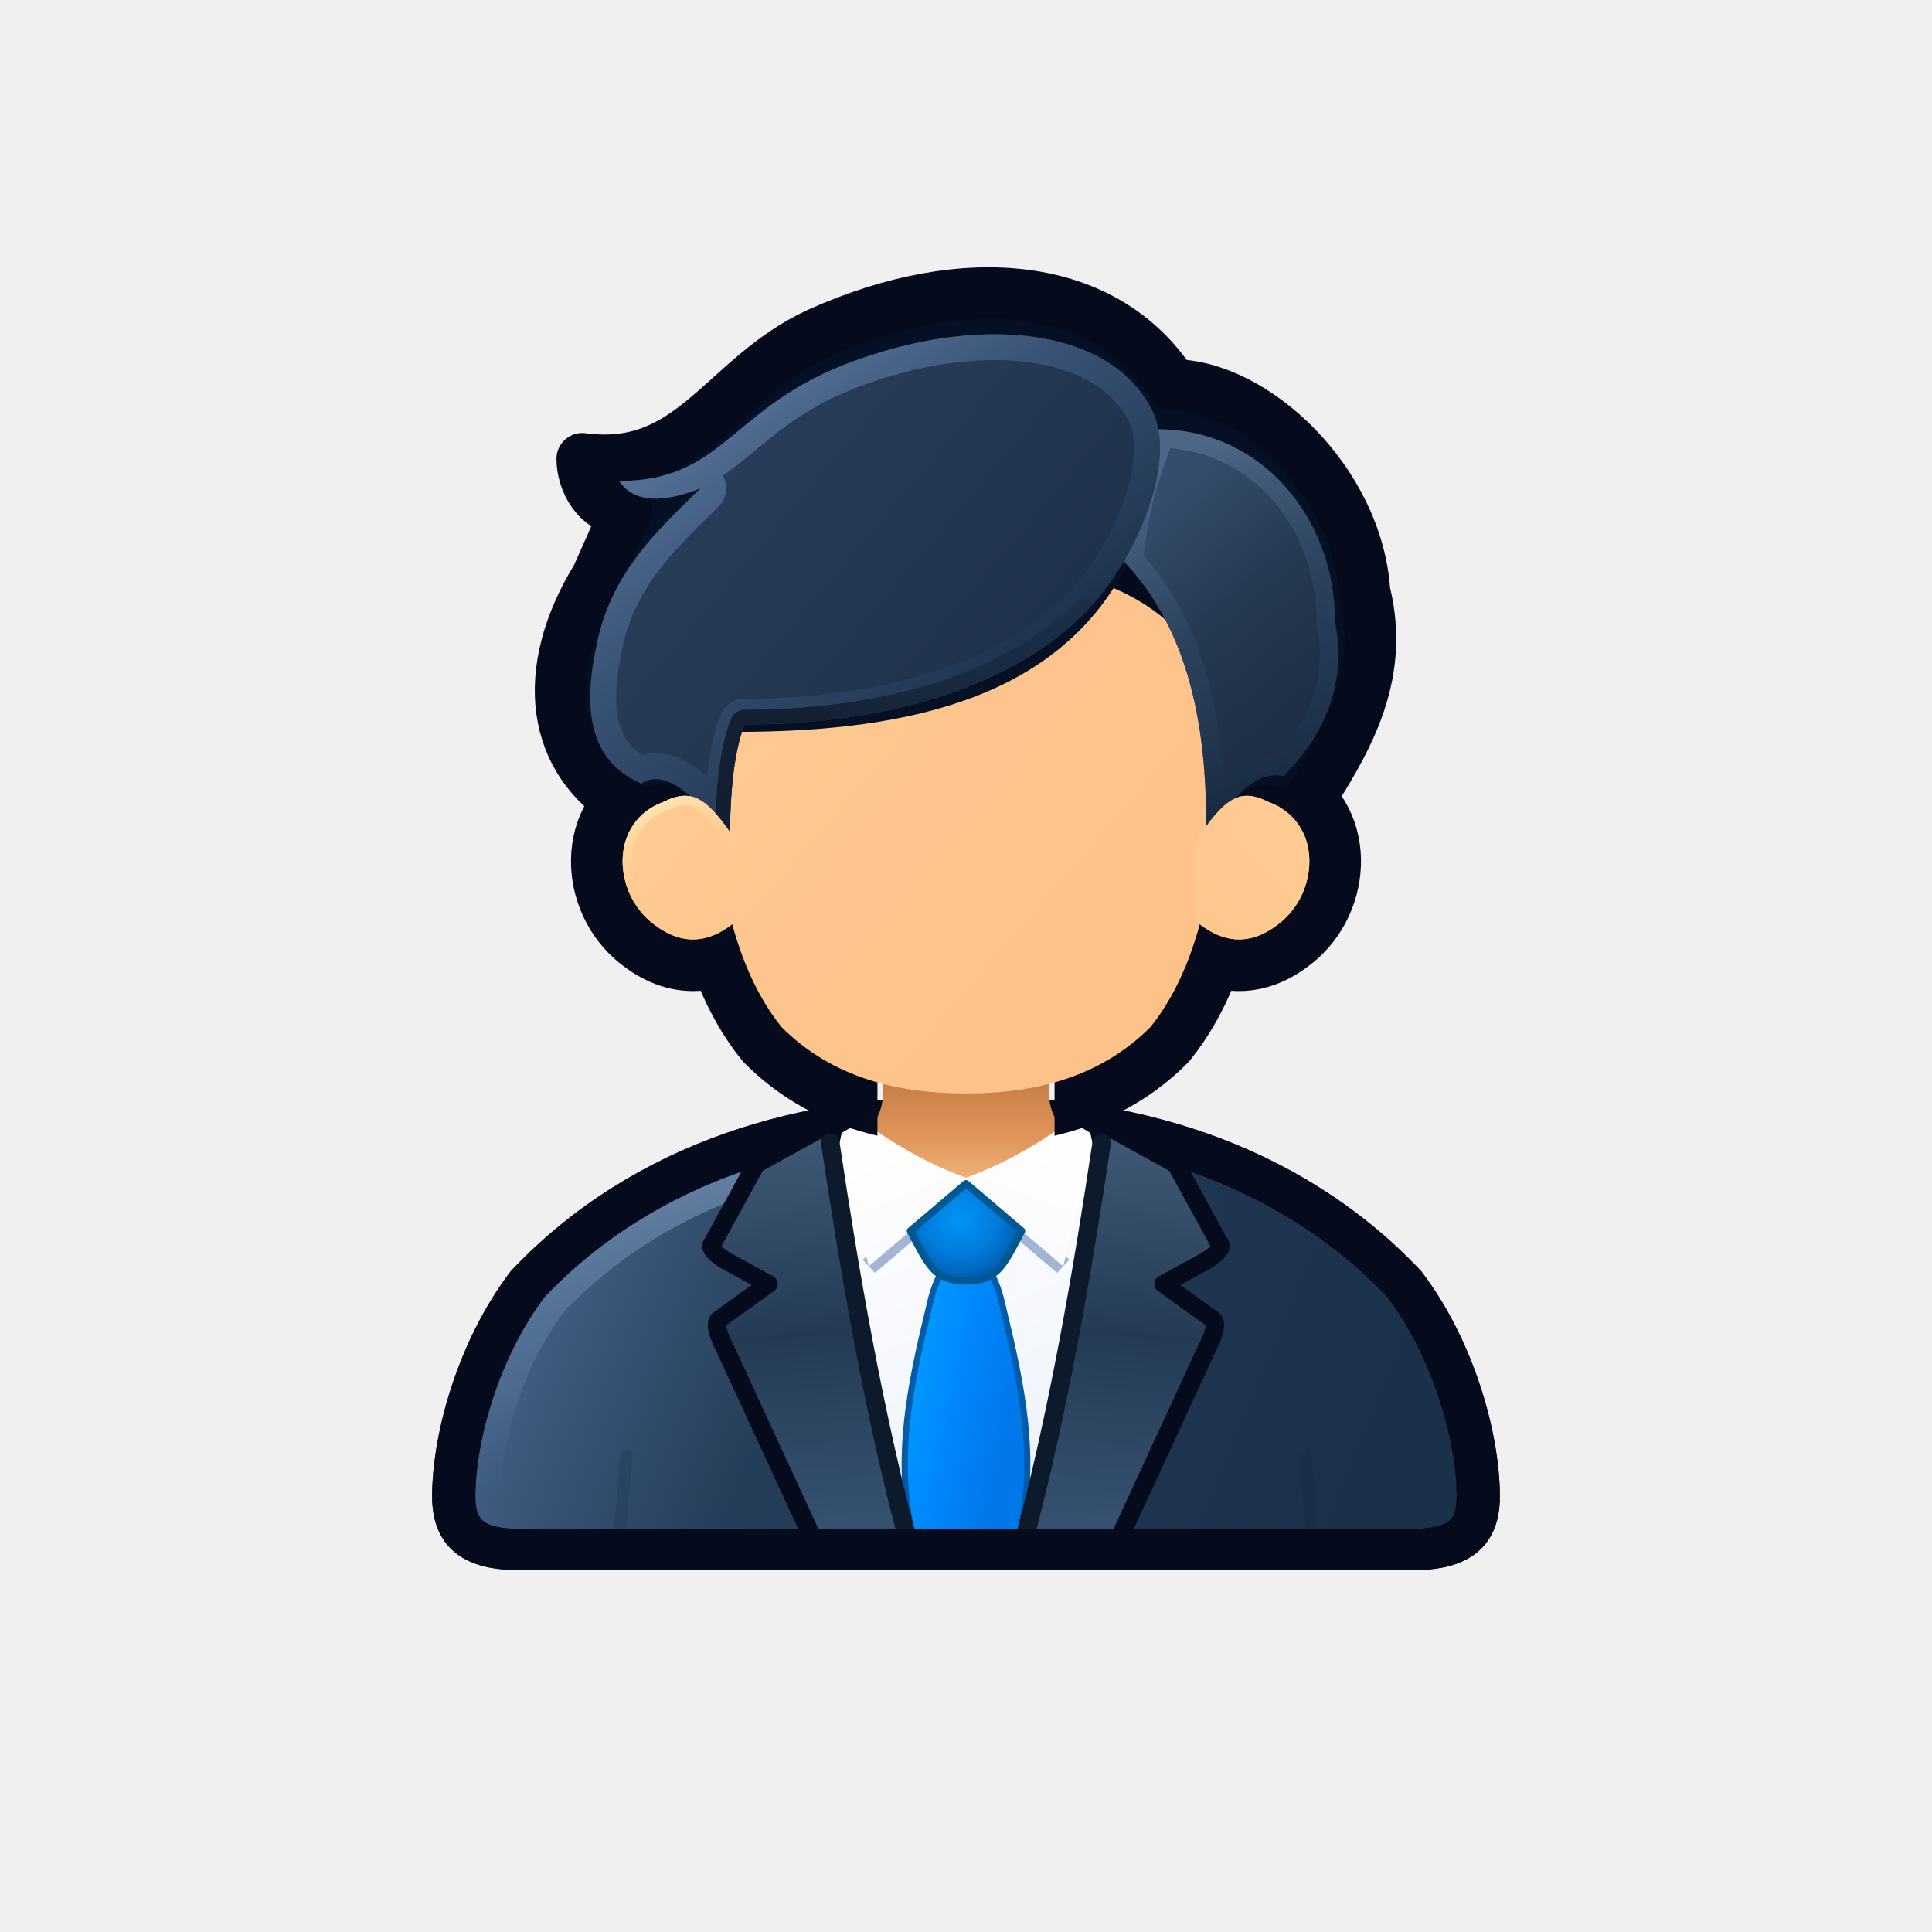
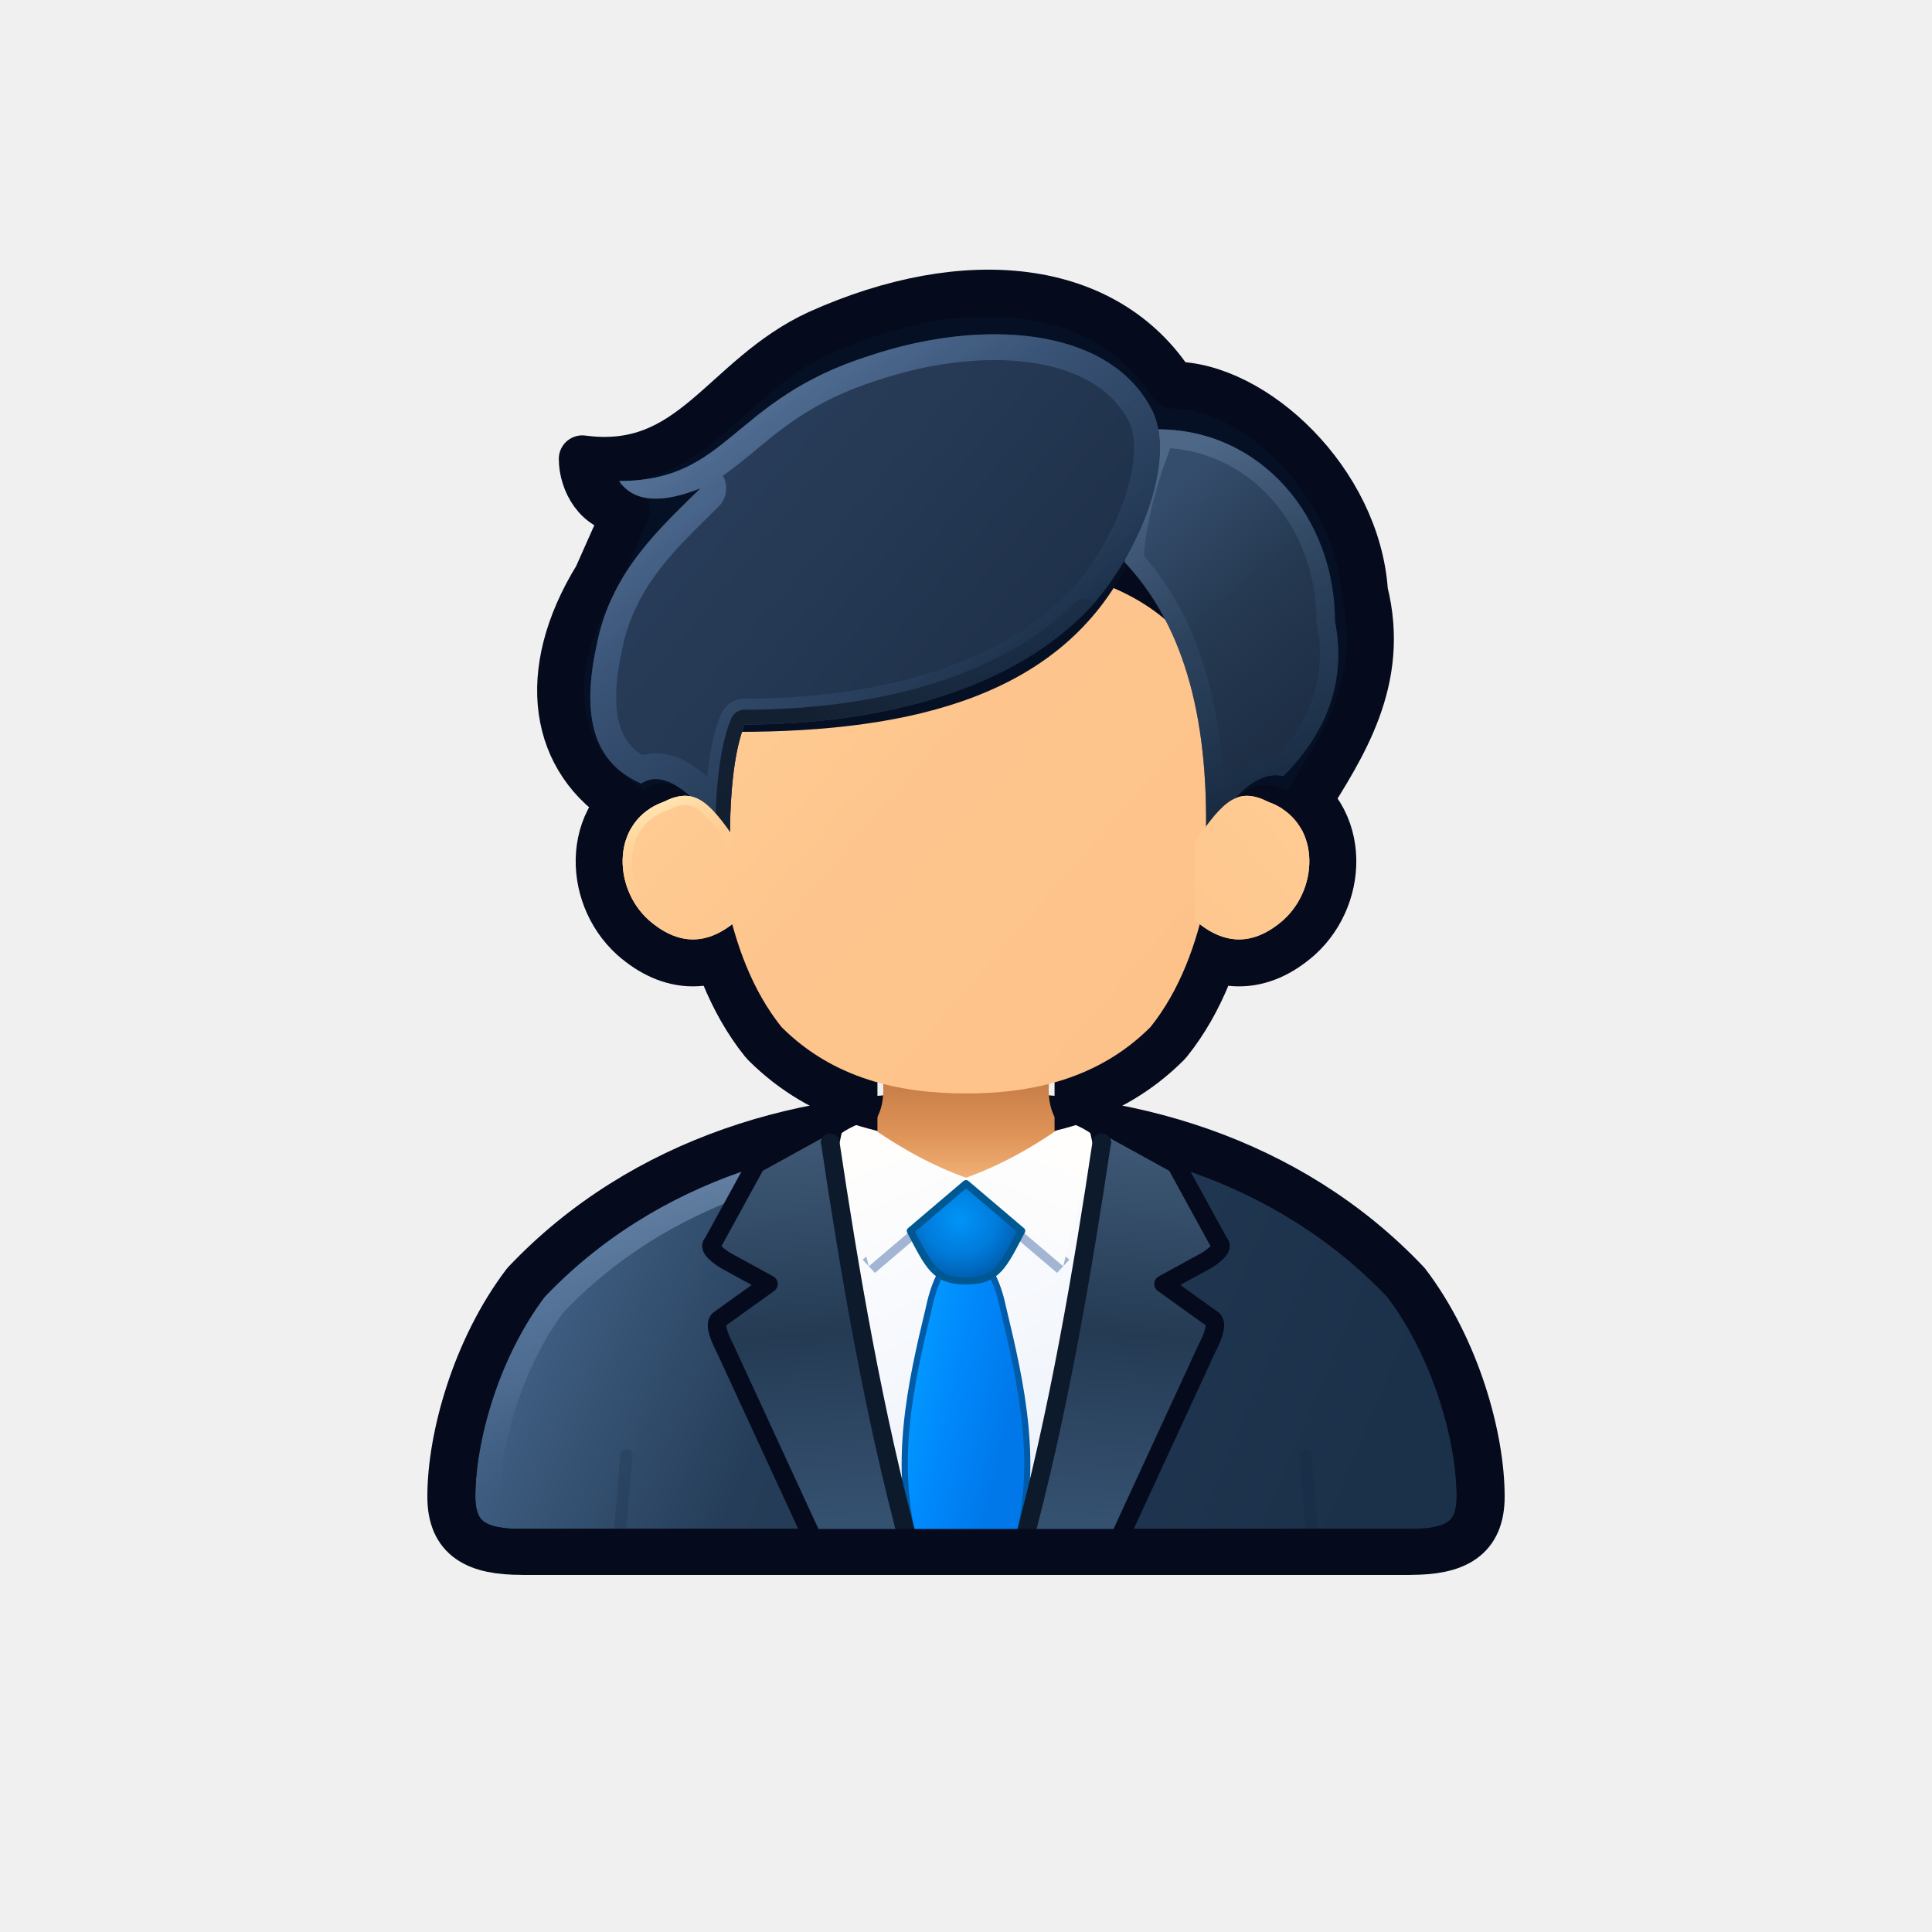
<svg xmlns="http://www.w3.org/2000/svg" width="288" height="288" viewBox="0 0 288 288" role="img" aria-labelledby="employee-title">
  <defs>
    <path id="employee-body" d="M144 158 C119 157 92 165 73 186 C65 197 61 212 61 222 C61 229 65 231 72 231 C96 231 120 231 144 231 C168 231 192 231 216 231 C223 231 227 229 227 222 C227 212 223 197 215 186 C196 165 169 157 144 158 Z" />
    <clipPath id="employee-body-clip">
      <use href="#employee-body" />
    </clipPath>
    <path id="employee-face" d="M144 86 C125 86 110 93 109 111 C110 124 111 139 119 149 C126 156 135 158 144 158 C153 158 162 156 169 149 C177 139 178 124 179 111 C178 93 163 86 144 86 Z" />
    <path id="employee-neck" d="M144 144 C139 144 134 145 130 148 C131 153 131 157 128 160 C132 164 139 168 144 168 C149 168 156 164 160 160 C157 157 157 153 158 148 C154 145 149 144 144 144 Z" />
    <path id="employee-shirt" d="M144 165 C136 165 132 161 129 158 C126 159 124 160 122 162 C125 183 129 208 135 231 C138 231 141 231 144 231 C147 231 150 231 153 231 C159 208 163 183 166 162 C164 160 162 159 159 158 C156 161 152 165 144 165 Z" />
    <clipPath id="employee-shirt-clip">
      <use href="#employee-shirt" />
    </clipPath>
    <path id="employee-tie" d="M144 181 C141 181 139 185 138 190 C135 203 132 217 136 231 C138 231 141 231 144 231 C147 231 150 231 152 231 C156 217 153 203 150 190 C149 185 147 181 144 181 Z" />
    <path id="employee-knot" d="M144 169 L135 177 C138 183 139 185.5 144 185.5 C149 185.5 150 183 153 177 L144 169 Z" />
    <path id="employee-hair" d="M98 79 C94 79 92 75 92 72 C107 74 111 61 124 55 C144 46 163 48 172 62 C183 62 197 75 198 90 C201 102 195 111 190 119 C185 114 181 116 178 122 C178 106 174 95 166 86 C157 104 137 109 113 109 L111 123 C106 115 102 114 98 119 C88 113 86 101 94 88 Z" />
    <linearGradient id="employee-suit-paint" gradientUnits="userSpaceOnUse" x1="82" y1="174" x2="208" y2="225">
      <stop offset="0" stop-color="#3f5e82" />
      <stop offset=".3" stop-color="#253d58" />
      <stop offset="1" stop-color="#1b3049" />
    </linearGradient>
    <linearGradient id="employee-lapel-paint" gradientUnits="userSpaceOnUse" x1="116" y1="163" x2="121" y2="226">
      <stop offset="0" stop-color="#3d5774" />
      <stop offset=".5" stop-color="#253b54" />
      <stop offset="1" stop-color="#355170" />
    </linearGradient>
    <linearGradient id="employee-skin-paint" gradientUnits="userSpaceOnUse" x1="115" y1="105" x2="168" y2="151">
      <stop offset="0" stop-color="#ffcb92" />
      <stop offset=".35" stop-color="#fdc58d" />
      <stop offset="1" stop-color="#fdc28a" />
    </linearGradient>
    <linearGradient id="employee-neck-paint" gradientUnits="userSpaceOnUse" x1="144" y1="151" x2="144" y2="169">
      <stop offset="0" stop-color="#c57c45" />
      <stop offset=".55" stop-color="#df9458" />
      <stop offset="1" stop-color="#f3b47a" />
    </linearGradient>
    <linearGradient id="employee-white-paint" gradientUnits="userSpaceOnUse" x1="128" y1="164" x2="152" y2="223">
      <stop offset="0" stop-color="#fffefd" />
      <stop offset="1" stop-color="#edf3fc" />
    </linearGradient>
    <linearGradient id="employee-blue-paint" gradientUnits="userSpaceOnUse" x1="135" y1="196" x2="153" y2="200">
      <stop offset="0" stop-color="#039bff" />
      <stop offset=".45" stop-color="#0089fc" />
      <stop offset="1" stop-color="#0078ea" />
    </linearGradient>
    <radialGradient id="employee-knot-paint" gradientUnits="userSpaceOnUse" cx="143" cy="175" r="11">
      <stop stop-color="#0094f8" />
      <stop offset=".55" stop-color="#007bdb" />
      <stop offset="1" stop-color="#0058a7" />
    </radialGradient>
    <linearGradient id="employee-hair-paint" gradientUnits="userSpaceOnUse" x1="112" y1="65" x2="164" y2="109">
      <stop offset="0" stop-color="#293e5b" />
      <stop offset=".45" stop-color="#243752" />
      <stop offset="1" stop-color="#1b2d45" />
    </linearGradient>
    <linearGradient id="employee-side-hair-paint" gradientUnits="userSpaceOnUse" x1="172" y1="76" x2="195" y2="103">
      <stop offset="0" stop-color="#354d6c" />
      <stop offset=".5" stop-color="#253951" />
      <stop offset="1" stop-color="#1d2e45" />
    </linearGradient>
    <path id="employee-sweep" d="M97 75 C112 75 112 64 131 58 C146 53 163 54 169 65 C173 72 167 86 160 93 C149 104 131 108 114 108 Q112 113 112 124 C107 117 103 114 100 116 C93 113 92 106 94 97 C96 87 103 81 108 76 C103 78 99 78 97 75 Z" />
    <clipPath id="employee-sweep-clip">
      <use href="#employee-sweep" />
    </clipPath>
    <path id="employee-lapel-left" d="M122 162 L122.749 158.365 L109.946 165.75 L103 179 Q102 180 105 182 L112 186 L104 192 Q103 193 105 197 L120 231 H135 C129 208 125 183 122 162 Z" />
    <path id="employee-collar-left" d="M128 159 Q136 165 144 168 L144 169 L128.25 183 L123 161 Z" />
    <path id="employee-ear-left" d="M113 124 C109 118 107 116.5 103 118.5 C96 121 96 130 101 134.5 C105 138 109 138 113 134.5 Z" />
    <linearGradient id="employee-sweep-bevel" gradientUnits="userSpaceOnUse" x1="108" y1="58" x2="148" y2="112">
      <stop offset="0" stop-color="#6381a8" stop-opacity="0.95" />
      <stop offset="0.4" stop-color="#3f5b80" stop-opacity="0.8" />
      <stop offset="0.75" stop-color="#2a4260" stop-opacity="0.7" />
      <stop offset="1" stop-color="#102137" stop-opacity="0.9" />
    </linearGradient>
    <linearGradient id="employee-side-bevel" gradientUnits="userSpaceOnUse" x1="175" y1="70" x2="193" y2="116">
      <stop offset="0" stop-color="#587392" stop-opacity="0.7" />
      <stop offset="0.5" stop-color="#354e6c" stop-opacity="0.4" />
      <stop offset="1" stop-color="#14273e" stop-opacity="0.8" />
    </linearGradient>
    <linearGradient id="employee-suit-bevel" gradientUnits="userSpaceOnUse" x1="80" y1="168" x2="80" y2="222">
      <stop offset="0" stop-color="#88a5cb" stop-opacity=".55" />
      <stop offset=".65" stop-color="#6584aa" stop-opacity=".35" />
      <stop offset="1" stop-color="#4d6b8f" stop-opacity="0" />
    </linearGradient>
    <linearGradient id="employee-ear-bevel" gradientUnits="userSpaceOnUse" x1="101" y1="119" x2="107" y2="132">
      <stop offset="0" stop-color="#ffe7b5" stop-opacity="0.95" />
      <stop offset="0.5" stop-color="#ffd599" stop-opacity="0.3" />
      <stop offset="1" stop-color="#fdc28a" stop-opacity="0" />
    </linearGradient>
    <path id="employee-side-hair" d="M170 68 C184 68 194 80 194 94 C196 104 191 111 187 115 C183 114 179 119 176.5 124 C177 106 173 94 165.5 86 C166 79 168 73 170 68 Z" />
    <clipPath id="employee-side-hair-clip">
      <use href="#employee-side-hair" />
    </clipPath>
    <clipPath id="employee-ear-clip">
      <use href="#employee-ear-left" />
    </clipPath>
    <path id="employee-collar-shadow-left" d="M135 177 L128.25 183" />
    <linearGradient id="employee-fringe-shadow" gradientUnits="userSpaceOnUse" x1="156" y1="94" x2="124" y2="110">
      <stop offset="0" stop-color="#13243a" stop-opacity=".3" />
      <stop offset="1" stop-color="#101c2b" stop-opacity=".9" />
    </linearGradient>
    <path id="employee-lapel-seam-left" d="M122 162 C125 183 129 208 135 231" />
    <path id="employee-lapel-rim-left" d="M122 162 L122.749 158.365 L109.946 165.75 L103 179 Q102 180 105 182 L112 186 L104 192 Q103 193 105 197 L120 231 H135" />
    <path id="employee-shoulder-left" d="M144 158 C119 157 92 165 73 186 C65 197 61 212 61 222" />
    <path id="employee-hem" d="M72 231 H216" />
    <mask id="employee-neck-continuity" maskUnits="userSpaceOnUse" x="85" y="80" width="120" height="110">
      <rect x="85" y="80" width="120" height="110" fill="white" />
      <rect x="132" y="146" width="24" height="35" fill="black" />
    </mask>
  </defs>
+   <g id="office-employee-male-exterior-width" fill="none" stroke="#050b1d" stroke-linecap="round" stroke-linejoin="round">
+     <g stroke-linecap="round" stroke-linejoin="round">
+       <g transform="translate(144 231) scale(0.92 0.88) translate(-144 -231)">
+         <use href="#employee-body" fill="none" stroke="#050b1d" stroke-width="8.556" />
+       </g>
+     </g>
+     <g stroke-linecap="round" stroke-linejoin="round">
+       <g transform="translate(144 231) scale(0.92 0.88) translate(-144 -231)">
+         <use href="#employee-hem" fill="none" stroke="#050b1d" stroke-width="8.556" stroke-linecap="butt" />
+       </g>
+     </g>
+   </g>
  <g stroke-linecap="round" stroke-linejoin="round">
    <g id="office-employee-male-torso-proportions" transform="translate(144 231) scale(0.92 0.88) translate(-144 -231)">
      <use href="#employee-body" fill="url(#employee-suit-paint)" stroke="#050b1d" stroke-width="7" />
      <use href="#employee-shoulder-left" fill="none" stroke="url(#employee-suit-bevel)" stroke-width="15" clip-path="url(#employee-body-clip)" />
      <use href="#employee-body" fill="none" stroke="#050b1d" stroke-width="7" />
      <path d="M89 215 L88 227 M199 215 L200 227" fill="none" stroke="#10253d" stroke-width="2" opacity=".2" />
      <use href="#employee-shirt" fill="url(#employee-white-paint)" />
      <use href="#employee-neck" fill="url(#employee-neck-paint)" />
      <use href="#employee-tie" fill="url(#employee-blue-paint)" stroke="#005ca9" stroke-width="1" />
      <use href="#employee-collar-shadow-left" fill="none" clip-path="url(#employee-shirt-clip)" stroke="#a2b5d3" stroke-width="3" stroke-linecap="butt" />
      <use href="#employee-collar-shadow-left" fill="none" transform="translate(288 0) scale(-1 1)" clip-path="url(#employee-shirt-clip)" stroke="#a2b5d3" stroke-width="3" stroke-linecap="butt" />
      <use href="#employee-collar-left" fill="url(#employee-white-paint)" />
      <use href="#employee-collar-left" fill="url(#employee-white-paint)" transform="translate(288 0) scale(-1 1)" />
      <use href="#employee-knot" fill="url(#employee-knot-paint)" stroke="#005893" stroke-width="1.2" />
      <use href="#employee-lapel-left" fill="url(#employee-lapel-paint)" />
      <use href="#employee-lapel-left" fill="url(#employee-lapel-paint)" transform="translate(288 0) scale(-1 1)" />
      <use href="#employee-lapel-rim-left" fill="none" stroke="#050b1d" stroke-width="3" />
      <use href="#employee-lapel-rim-left" fill="none" stroke="#050b1d" stroke-width="3" transform="translate(288 0) scale(-1 1)" />
      <use href="#employee-lapel-seam-left" fill="none" stroke="#0c1a2c" stroke-width="3" />
      <use href="#employee-lapel-seam-left" fill="none" stroke="#0c1a2c" stroke-width="3" transform="translate(288 0) scale(-1 1)" />
      <use href="#employee-hem" fill="none" stroke="#050b1d" stroke-width="7" stroke-linecap="butt" />
    </g>
    <g id="office-employee-male-head-proportions" transform="translate(144 108) scale(1.1 1.1) translate(-144 -108)">
-       <use href="#employee-face" fill="url(#employee-skin-paint)" stroke="#050b1d" stroke-width="14" mask="url(#employee-neck-continuity)" />
-       <use href="#employee-ear-left" fill="url(#employee-skin-paint)" stroke="#050b1d" stroke-width="14" />
-       <use href="#employee-ear-left" fill="url(#employee-skin-paint)" stroke="#050b1d" stroke-width="14" transform="translate(288 0) scale(-1 1)" />
+       <use href="#employee-face" fill="url(#employee-skin-paint)" stroke="#050b1d" stroke-width="12.727" mask="url(#employee-neck-continuity)" />
+       <use href="#employee-ear-left" fill="url(#employee-skin-paint)" stroke="#050b1d" stroke-width="12.727" />
+       <use href="#employee-ear-left" fill="url(#employee-skin-paint)" stroke="#050b1d" stroke-width="12.727" transform="translate(288 0) scale(-1 1)" />
      <use href="#employee-ear-left" fill="url(#employee-skin-paint)" />
      <use href="#employee-ear-left" fill="url(#employee-skin-paint)" transform="translate(288 0) scale(-1 1)" />
      <use href="#employee-face" fill="url(#employee-skin-paint)" />
      <use href="#employee-hair" fill="#061025" />
-       <path d="M98 119 C88 113 86 101 94 88 L98 79 C94 79 92 75 92 72 C107 74 111 61 124 55 C144 46 163 48 172 62 C183 62 197 75 198 90 C201 102 195 111 190 119" fill="none" stroke="#050b1d" stroke-width="7" />
+       <path d="M98 119 C88 113 86 101 94 88 L98 79 C94 79 92 75 92 72 C107 74 111 61 124 55 C144 46 163 48 172 62 C183 62 197 75 198 90 C201 102 195 111 190 119" fill="none" stroke="#050b1d" stroke-width="6.364" />
      <use href="#employee-side-hair" fill="url(#employee-side-hair-paint)" />
      <use href="#employee-side-hair" fill="none" stroke="url(#employee-side-bevel)" stroke-width="5" clip-path="url(#employee-side-hair-clip)" />
      <use href="#employee-sweep" fill="url(#employee-hair-paint)" />
      <g clip-path="url(#employee-sweep-clip)">
        <use href="#employee-sweep" fill="none" stroke="url(#employee-sweep-bevel)" stroke-width="7" />
        <path d="M160 93 C149 104 131 108 114 108 Q112 113 112 124" fill="none" stroke="url(#employee-fringe-shadow)" stroke-width="4" />
      </g>
      <use href="#employee-ear-left" fill="url(#employee-skin-paint)" />
      <use href="#employee-ear-left" fill="url(#employee-skin-paint)" transform="translate(288 0) scale(-1 1)" />
      <use href="#employee-ear-left" fill="none" stroke="url(#employee-ear-bevel)" stroke-width="2.5" clip-path="url(#employee-ear-clip)" />
    </g>
  </g>
</svg>
